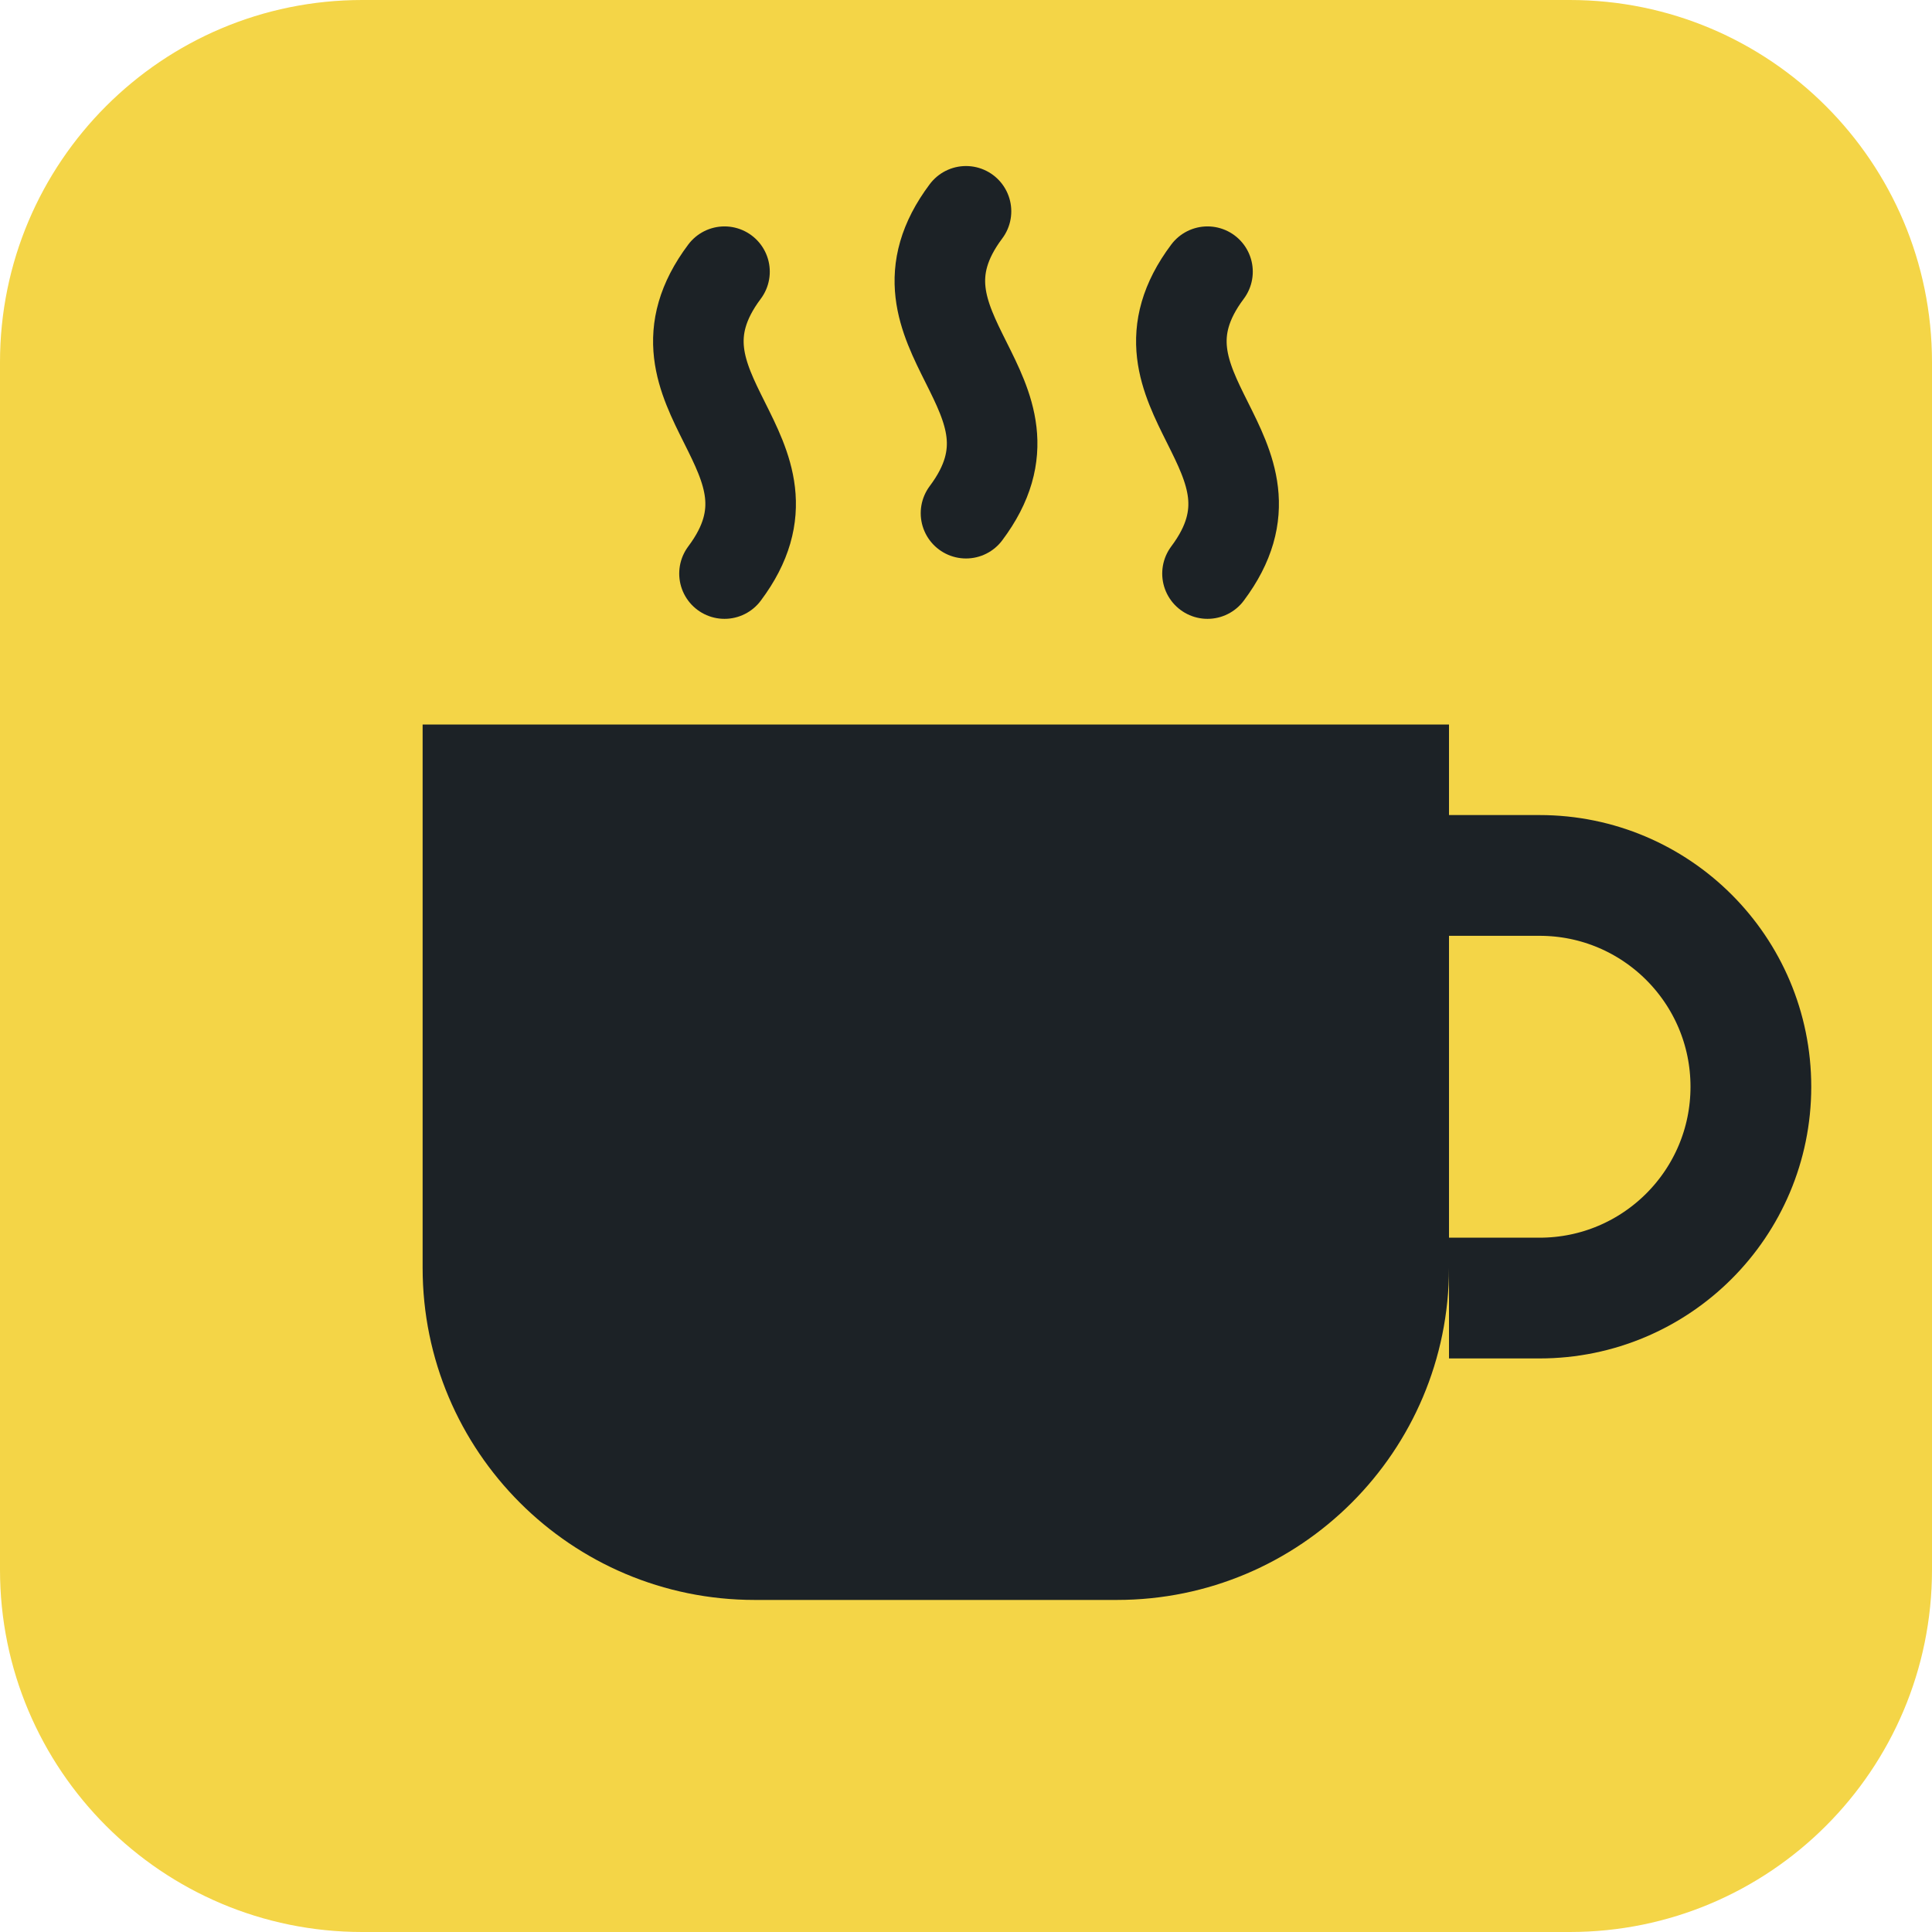
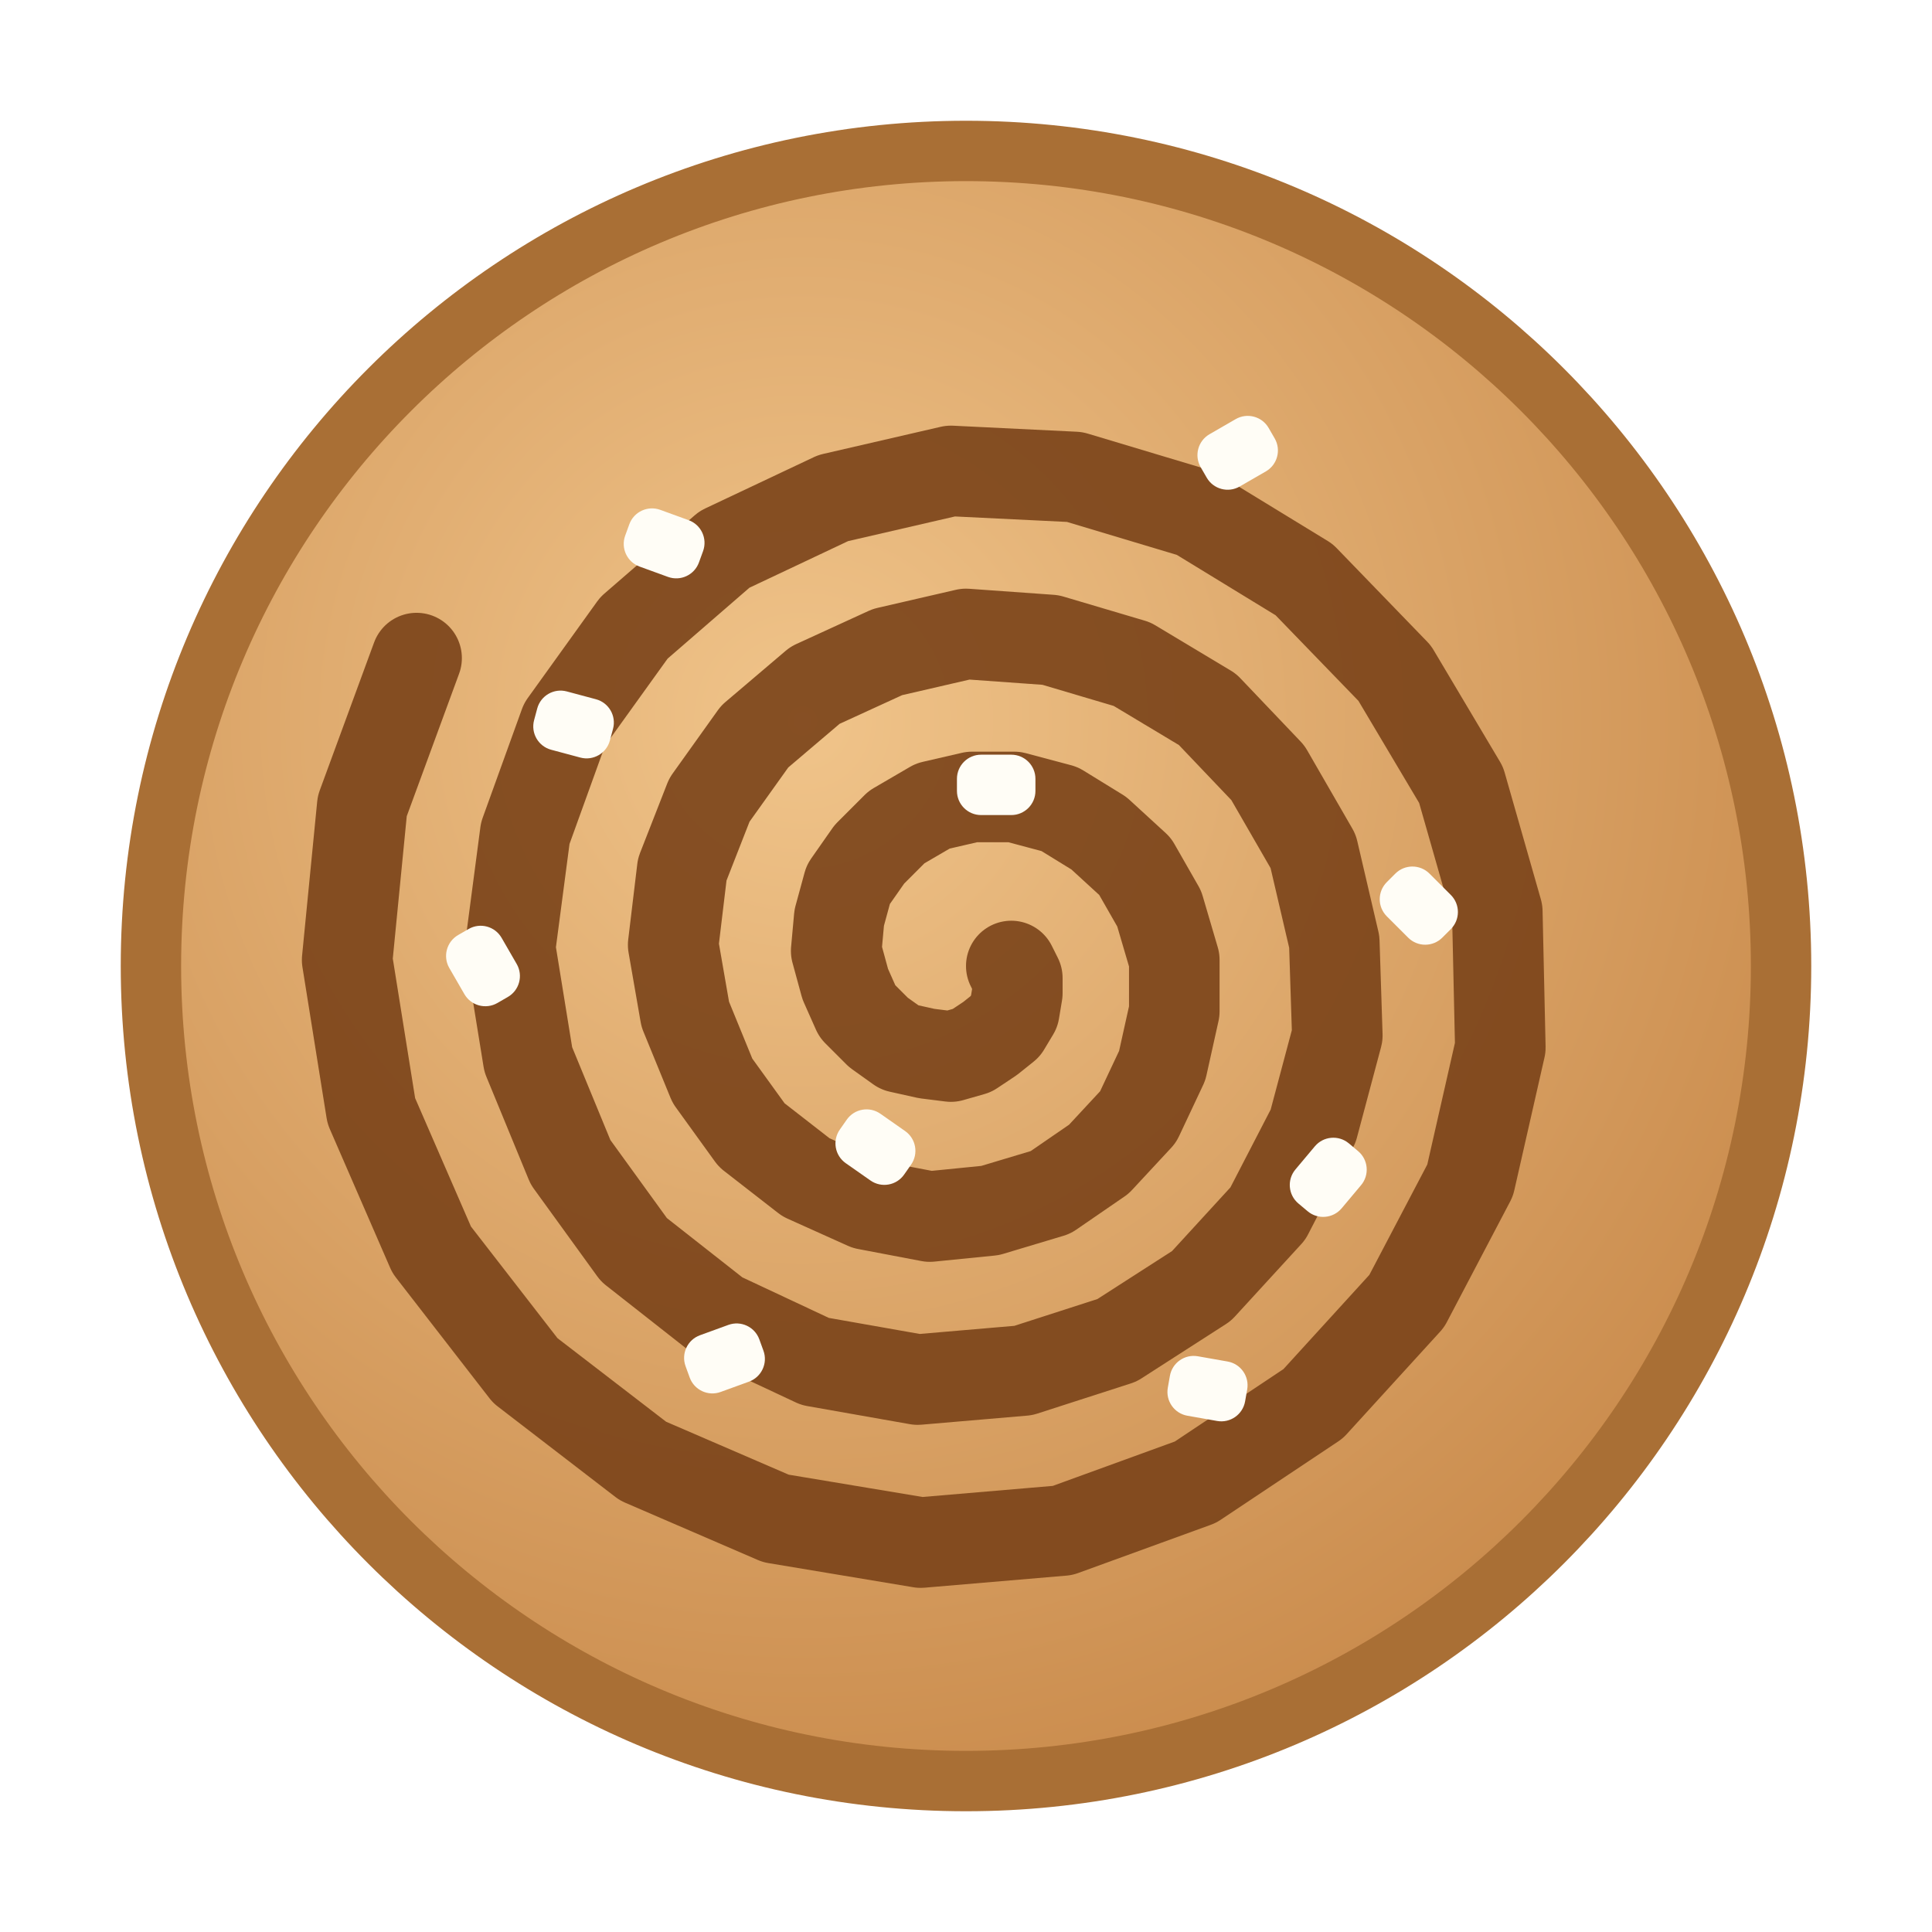
<svg xmlns="http://www.w3.org/2000/svg" viewBox="0 0 64 64">
-   <rect width="64" height="64" rx="12" fill="#f4d547" />
-   <path d="M24 9c-3 4 3 6 0 10M32 7c-3 4 3 6 0 10M40 9c-3 4 3 6 0 10" fill="none" stroke="#1c2226" stroke-width="3" stroke-linecap="round" />
-   <path d="M14 24h34v18a11 11 0 0 1-11 11H25a11 11 0 0 1-11-11z" fill="#1c2226" />
-   <path d="M48 29h3a7 7 0 0 1 0 14h-3" fill="none" stroke="#1c2226" stroke-width="4" />
+   <defs>
+     <radialGradient id="bun-g" cx="40%" cy="35%" r="70%">
+       <stop offset="0" stop-color="#f0c48a" />
+       <stop offset="1" stop-color="#c98a4b" />
+     </radialGradient>
+   </defs>
+   <circle cx="32" cy="32" r="27" fill="url(#bun-g)" stroke="#a96f35" stroke-width="2" />
+   <path d="M33.5 32.0 L33.7 32.4 L33.7 32.9 L33.6 33.5 L33.3 34.0 L32.8 34.4 L32.2 34.8 L31.5 35.0 L30.7 34.9 L29.8 34.7 L29.1 34.2 L28.4 33.5 L28.0 32.6 L27.7 31.5 L27.8 30.4 L28.1 29.3 L28.8 28.3 L29.7 27.4 L30.9 26.7 L32.2 26.4 L33.6 26.4 L35.1 26.8 L36.4 27.6 L37.6 28.7 L38.4 30.1 L38.9 31.8 L38.9 33.5 L38.5 35.3 L37.7 37.0 L36.4 38.4 L34.8 39.5 L32.8 40.1 L30.8 40.3 L28.7 39.9 L26.7 39.0 L24.9 37.6 L23.6 35.8 L22.7 33.6 L22.3 31.3 L22.6 28.8 L23.5 26.5 L25.0 24.4 L27.0 22.7 L29.4 21.6 L32.0 21.0 L34.8 21.2 L37.5 22.0 L40.0 23.5 L42.0 25.6 L43.5 28.2 L44.2 31.2 L44.3 34.3 L43.5 37.3 L42.0 40.2 L39.8 42.6 L37.0 44.4 L33.9 45.4 L30.4 45.7 L27.0 45.1 L23.8 43.6 L21.0 41.4 L18.9 38.5 L17.5 35.1 L16.9 31.4 L17.4 27.6 L18.7 24.0 L21.0 20.8 L24.0 18.2 L27.6 16.5 L31.5 15.6 L35.6 15.8 L39.6 17.0 L43.2 19.2 L46.2 22.3 L48.4 26.0 L49.6 30.2 L49.7 34.7 L48.7 39.1 L46.6 43.1 L43.5 46.5 L39.6 49.1 L35.2 50.7 L30.5 51.1 L25.7 50.3 L21.3 48.4 L17.4 45.4 L14.3 41.4 L12.3 36.8 L11.5 31.8 L12.0 26.7 L13.8 21.8" fill="none" stroke="#7a4318" stroke-width="3" stroke-linecap="round" stroke-linejoin="round" opacity=".9" />
+   <rect x="20.7" y="17" width="2.6" height="2" rx=".8" fill="#fffdf6" transform="rotate(20 22 18)" />
+   <rect x="39.7" y="14" width="2.6" height="2" rx=".8" fill="#fffdf6" transform="rotate(-30 41 15)" />
+   <rect x="45.7" y="29" width="2.6" height="2" rx=".8" fill="#fffdf6" transform="rotate(45 47 30)" />
+   <rect x="38.7" y="45" width="2.6" height="2" rx=".8" fill="#fffdf6" transform="rotate(10 40 46)" />
+   <rect x="22.7" y="44" width="2.6" height="2" rx=".8" fill="#fffdf6" transform="rotate(-20 24 45)" />
+   <rect x="14.7" y="31" width="2.6" height="2" rx=".8" fill="#fffdf6" transform="rotate(60 16 32)" />
+   <rect x="31.7" y="25" width="2.6" height="2" rx=".8" fill="#fffdf6" transform="rotate(0 33 26)" />
+   <rect x="27.7" y="37" width="2.6" height="2" rx=".8" fill="#fffdf6" transform="rotate(35 29 38)" />
+   <rect x="42.7" y="38" width="2.6" height="2" rx=".8" fill="#fffdf6" transform="rotate(-50 44 39)" />
+   <rect x="17.7" y="23" width="2.6" height="2" rx=".8" fill="#fffdf6" transform="rotate(15 19 24)" />
</svg>
